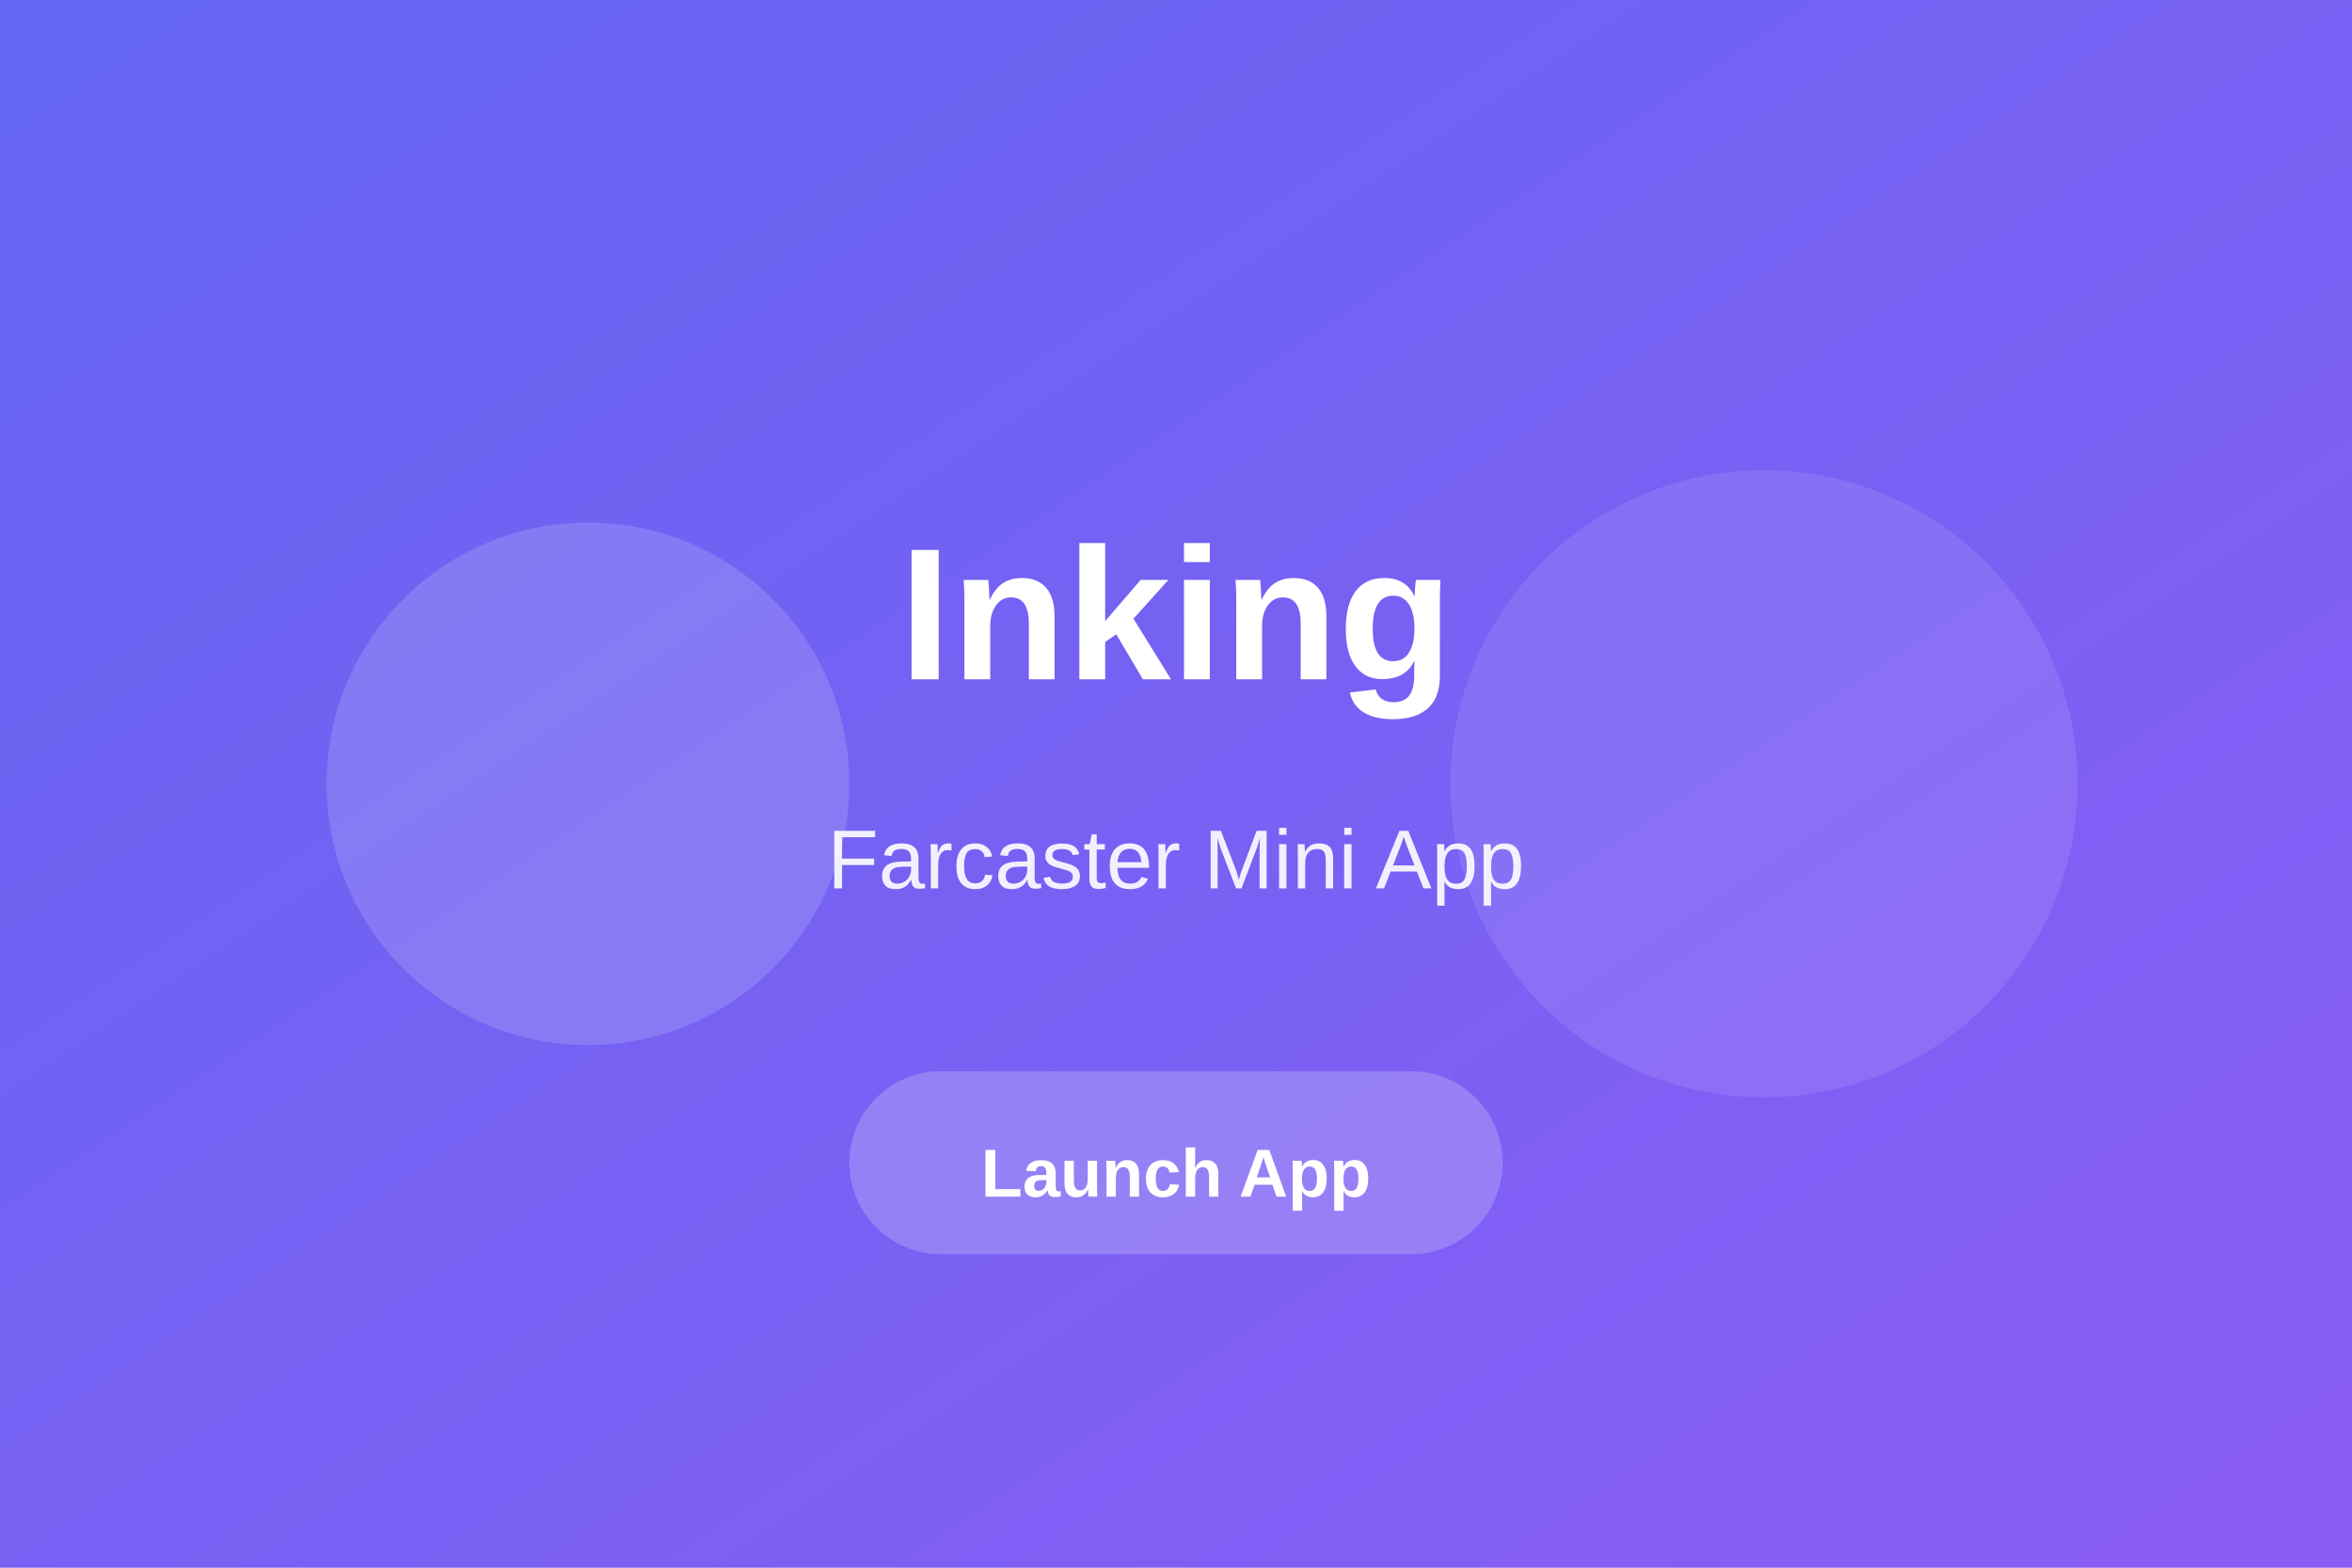
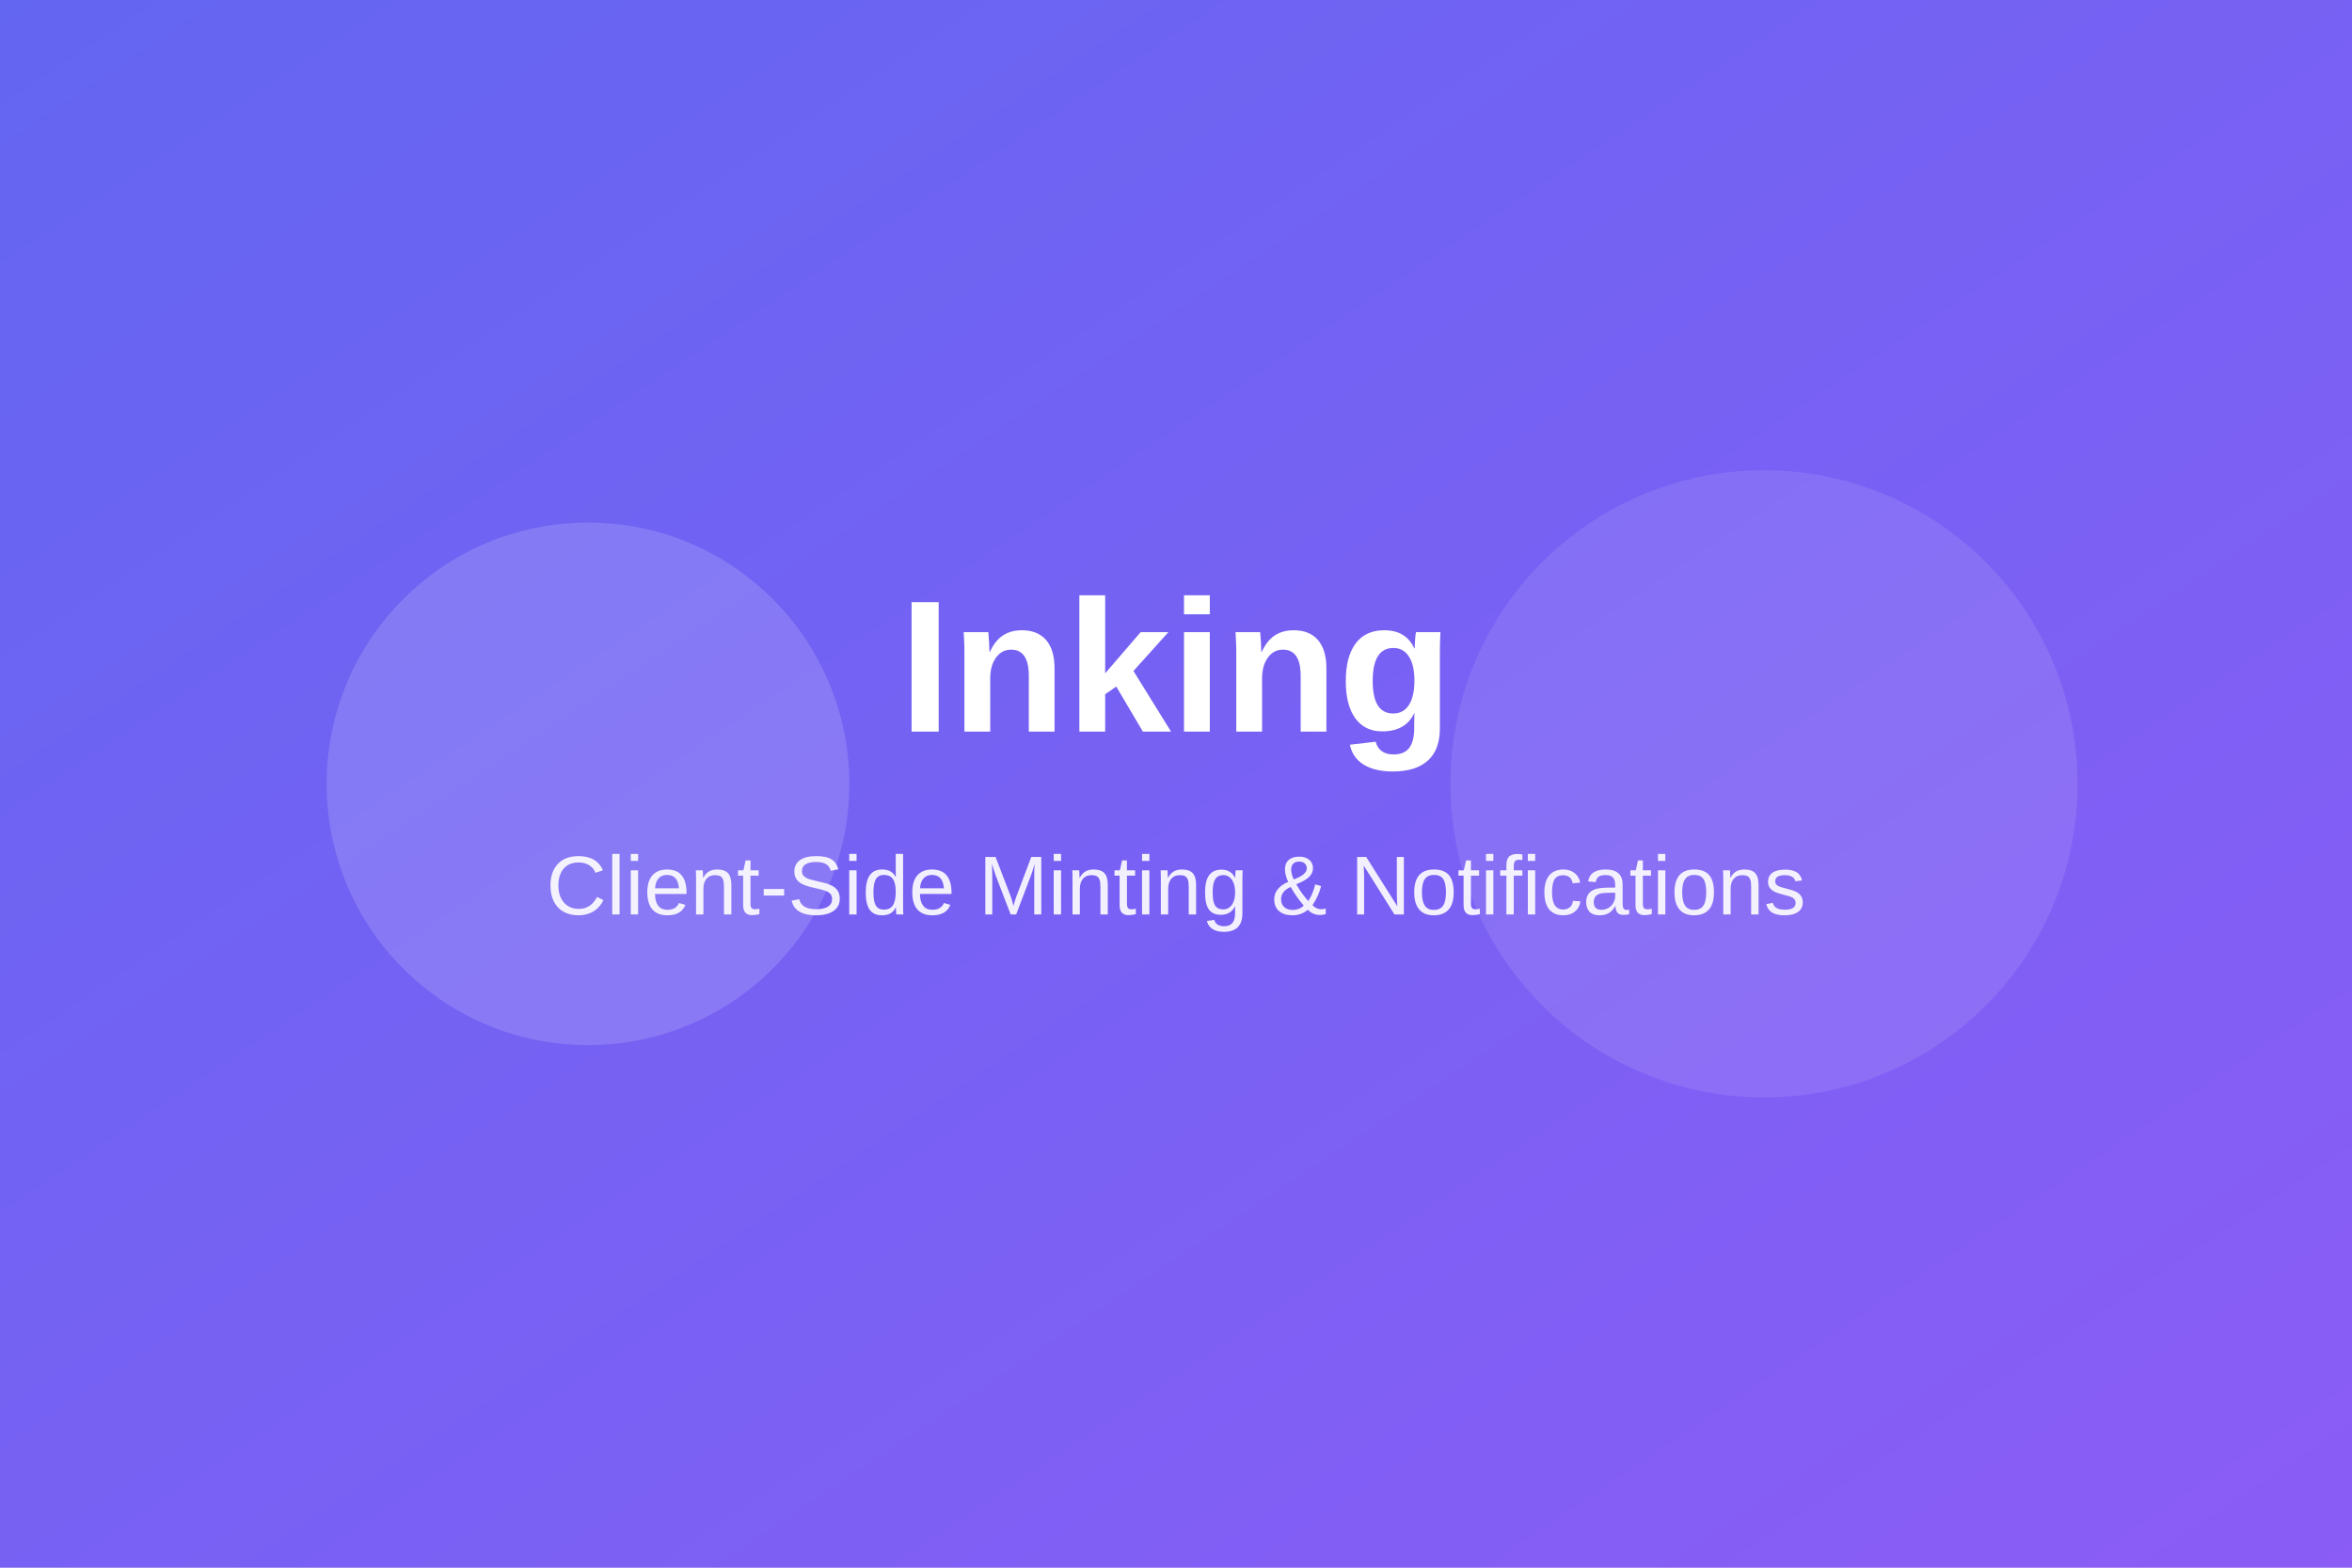
<svg xmlns="http://www.w3.org/2000/svg" width="900" height="600">
  <defs>
    <linearGradient id="grad" x1="0%" y1="0%" x2="100%" y2="100%">
      <stop offset="0%" style="stop-color:#6366f1;stop-opacity:1" />
      <stop offset="100%" style="stop-color:#8b5cf6;stop-opacity:1" />
    </linearGradient>
  </defs>
  <rect width="900" height="600" fill="url(#grad)" />
  <circle cx="225" cy="300" r="100" fill="#fff" opacity="0.15" />
  <circle cx="675" cy="300" r="120" fill="#fff" opacity="0.1" />
-   <text x="450" y="260" font-family="Arial, sans-serif" font-size="72" fill="#fff" text-anchor="middle" font-weight="bold">Inking</text>
-   <text x="450" y="340" font-family="Arial, sans-serif" font-size="32" fill="#fff" text-anchor="middle" opacity="0.9">Farcaster Mini App</text>
-   <rect x="325" y="410" width="250" height="70" rx="35" fill="#fff" opacity="0.2" />
-   <text x="450" y="458" font-family="Arial, sans-serif" font-size="26" fill="#fff" text-anchor="middle" font-weight="600">Launch App</text>
+   <text x="450" y="280" font-family="Arial, sans-serif" font-size="72" fill="#fff" text-anchor="middle" font-weight="bold">Inking</text>
+   <text x="450" y="350" font-family="Arial, sans-serif" font-size="32" fill="#fff" text-anchor="middle" opacity="0.9">Client-Side Minting &amp; Notifications</text>
</svg>
